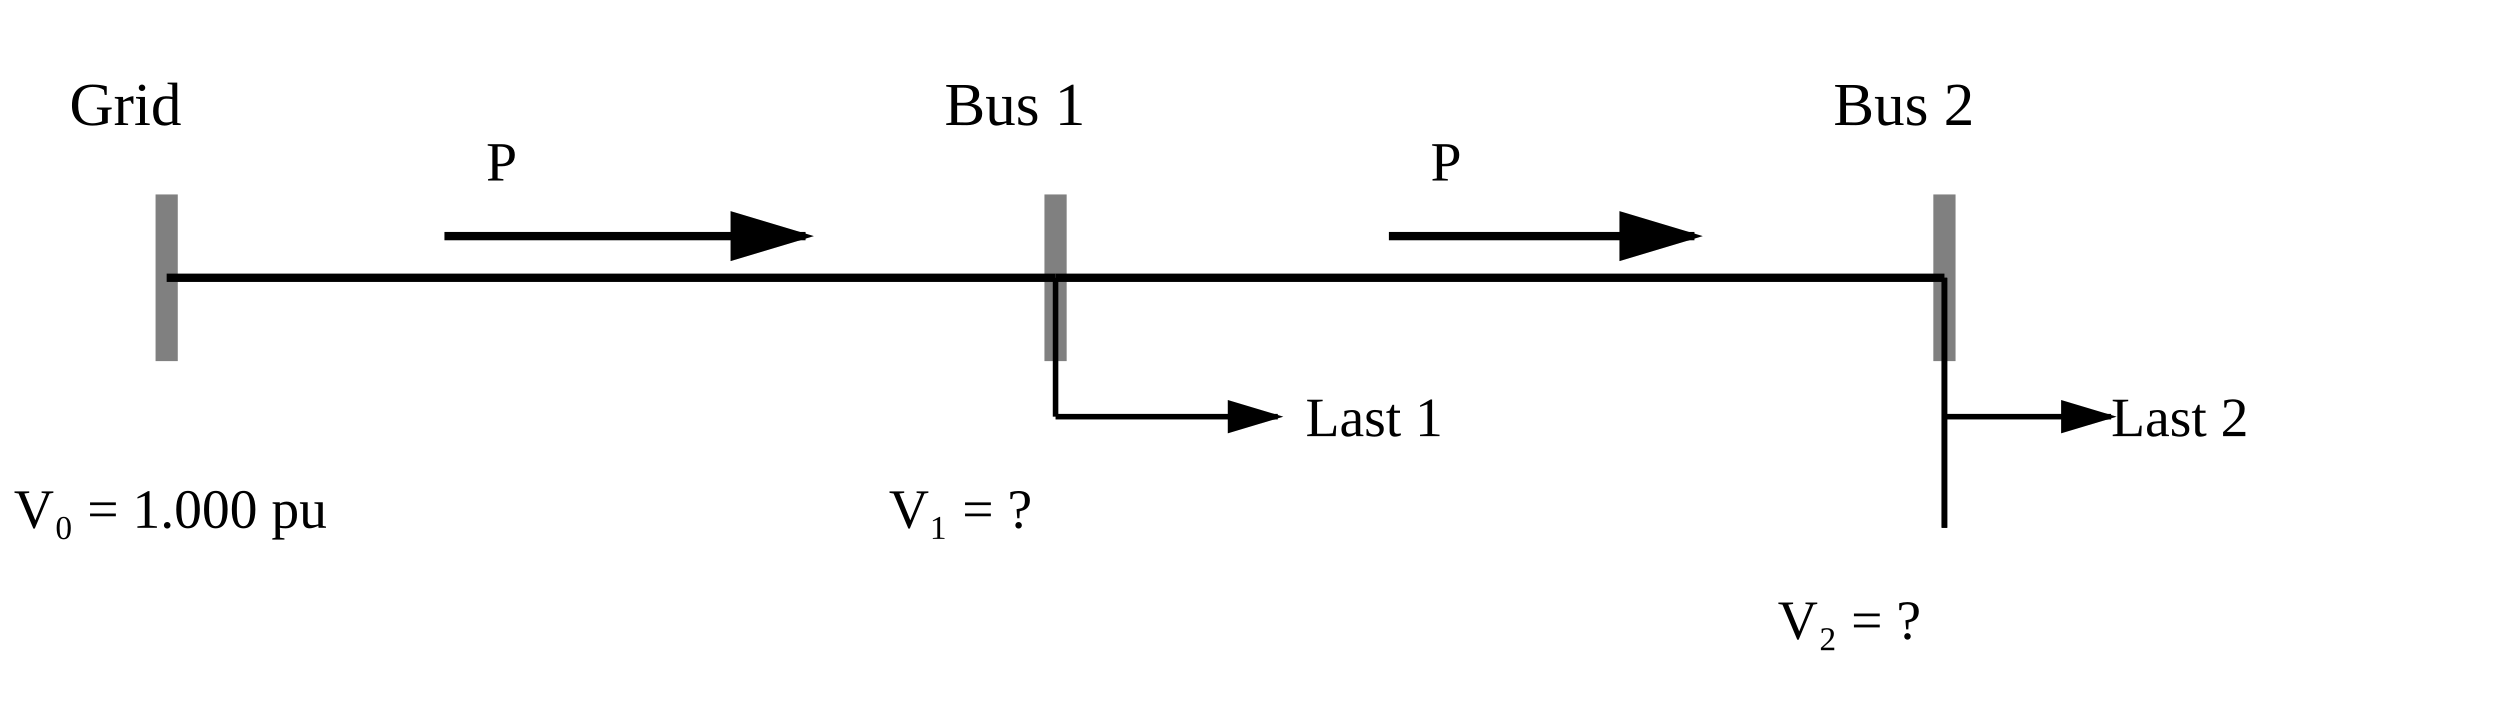
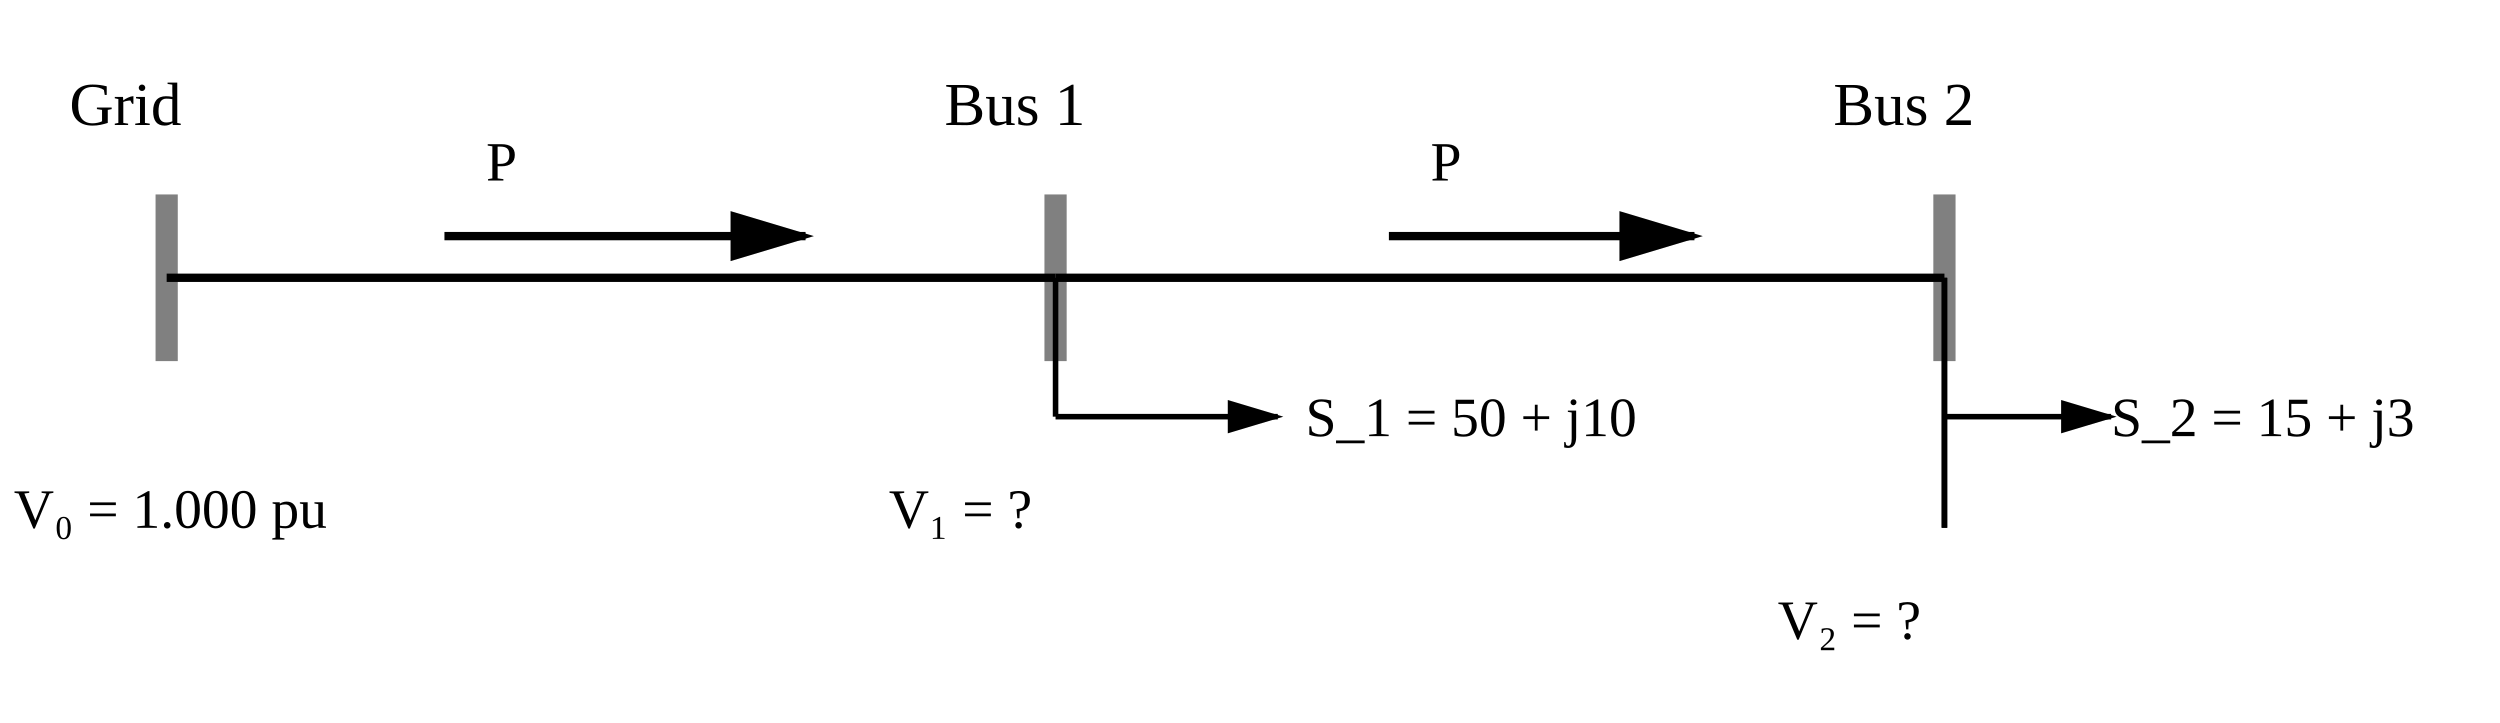
<svg xmlns="http://www.w3.org/2000/svg" width="900" height="260">
  <defs>
    <marker id="arrow" markerWidth="10" markerHeight="10" refX="9" refY="3" orient="auto">
      <path d="M0,0 L10,3 L0,6 z" fill="black" />
    </marker>
  </defs>
  <line x1="60" y1="70" x2="60" y2="130" stroke="gray" stroke-width="8" />
  <line x1="380" y1="70" x2="380" y2="130" stroke="gray" stroke-width="8" />
  <line x1="700" y1="70" x2="700" y2="130" stroke="gray" stroke-width="8" />
  <line x1="60" y1="100" x2="380" y2="100" stroke="black" stroke-width="3" />
  <line x1="380" y1="100" x2="700" y2="100" stroke="black" stroke-width="3" />
  <line x1="160" y1="85" x2="290" y2="85" stroke="black" stroke-width="3" marker-end="url(#arrow)" />
  <text x="175" y="65" font-size="20">
        P
  </text>
  <line x1="500" y1="85" x2="610" y2="85" stroke="black" stroke-width="3" marker-end="url(#arrow)" />
  <text x="515" y="65" font-size="20">
        P
  </text>
  <text x="25" y="45" font-size="22">
        Grid
  </text>
  <text x="340" y="45" font-size="22">
        Bus 1
  </text>
  <text x="660" y="45" font-size="22">
        Bus 2
  </text>
  <line x1="380" y1="100" x2="380" y2="150" stroke="black" stroke-width="2" />
  <line x1="380" y1="150" x2="460" y2="150" stroke="black" stroke-width="2" marker-end="url(#arrow)" />
  <text x="470" y="157" font-size="20">
-         Last 1
+         S_1 = 50 + j10
  </text>
  <line x1="700" y1="100" x2="700" y2="190" stroke="black" stroke-width="2" />
  <line x1="700" y1="150" x2="760" y2="150" stroke="black" stroke-width="2" marker-end="url(#arrow)" />
  <text x="760" y="157" font-size="20">
-         Last 2
+        S_2 = 15 + j3
  </text>
  <line x1="700" y1="100" x2="700" y2="190" stroke="black" stroke-width="2" />
  <text x="5" y="190" font-size="20">
        V₀ = 1.000 pu
  </text>
  <text x="320" y="190" font-size="20">
        V₁ = ?
  </text>
  <text x="640" y="230" font-size="20">
        V₂ = ?
  </text>
</svg>
